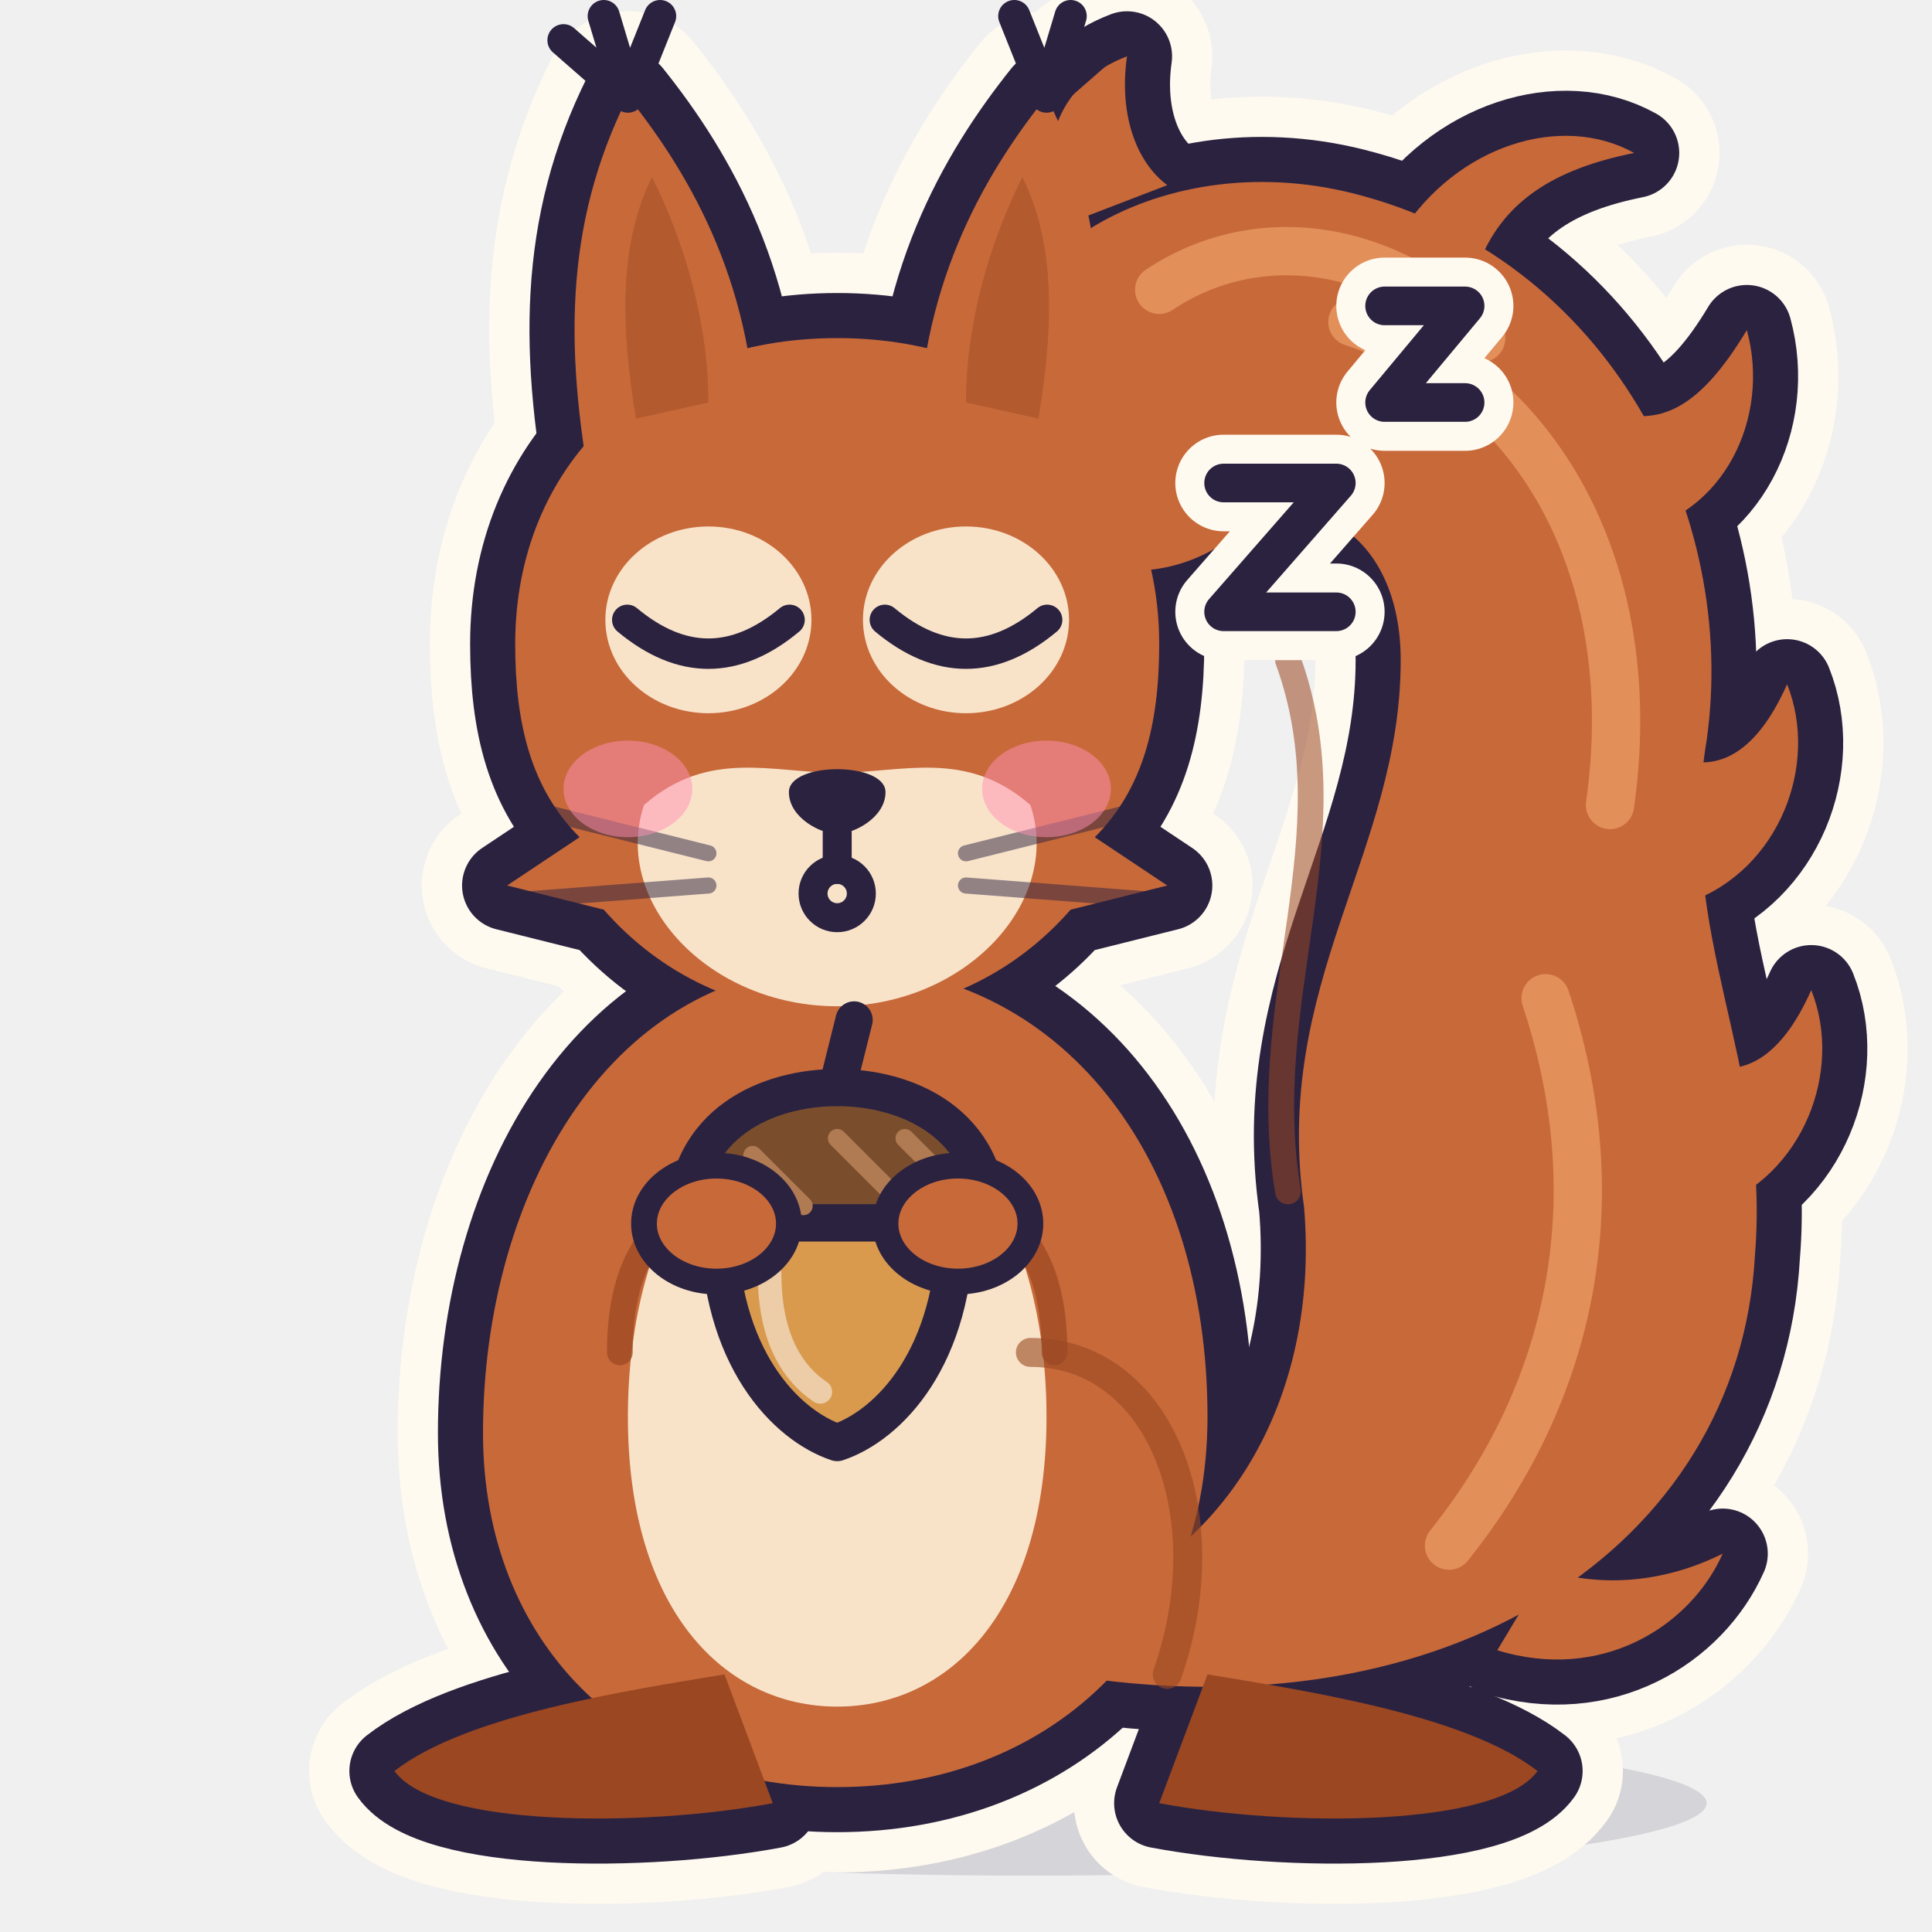
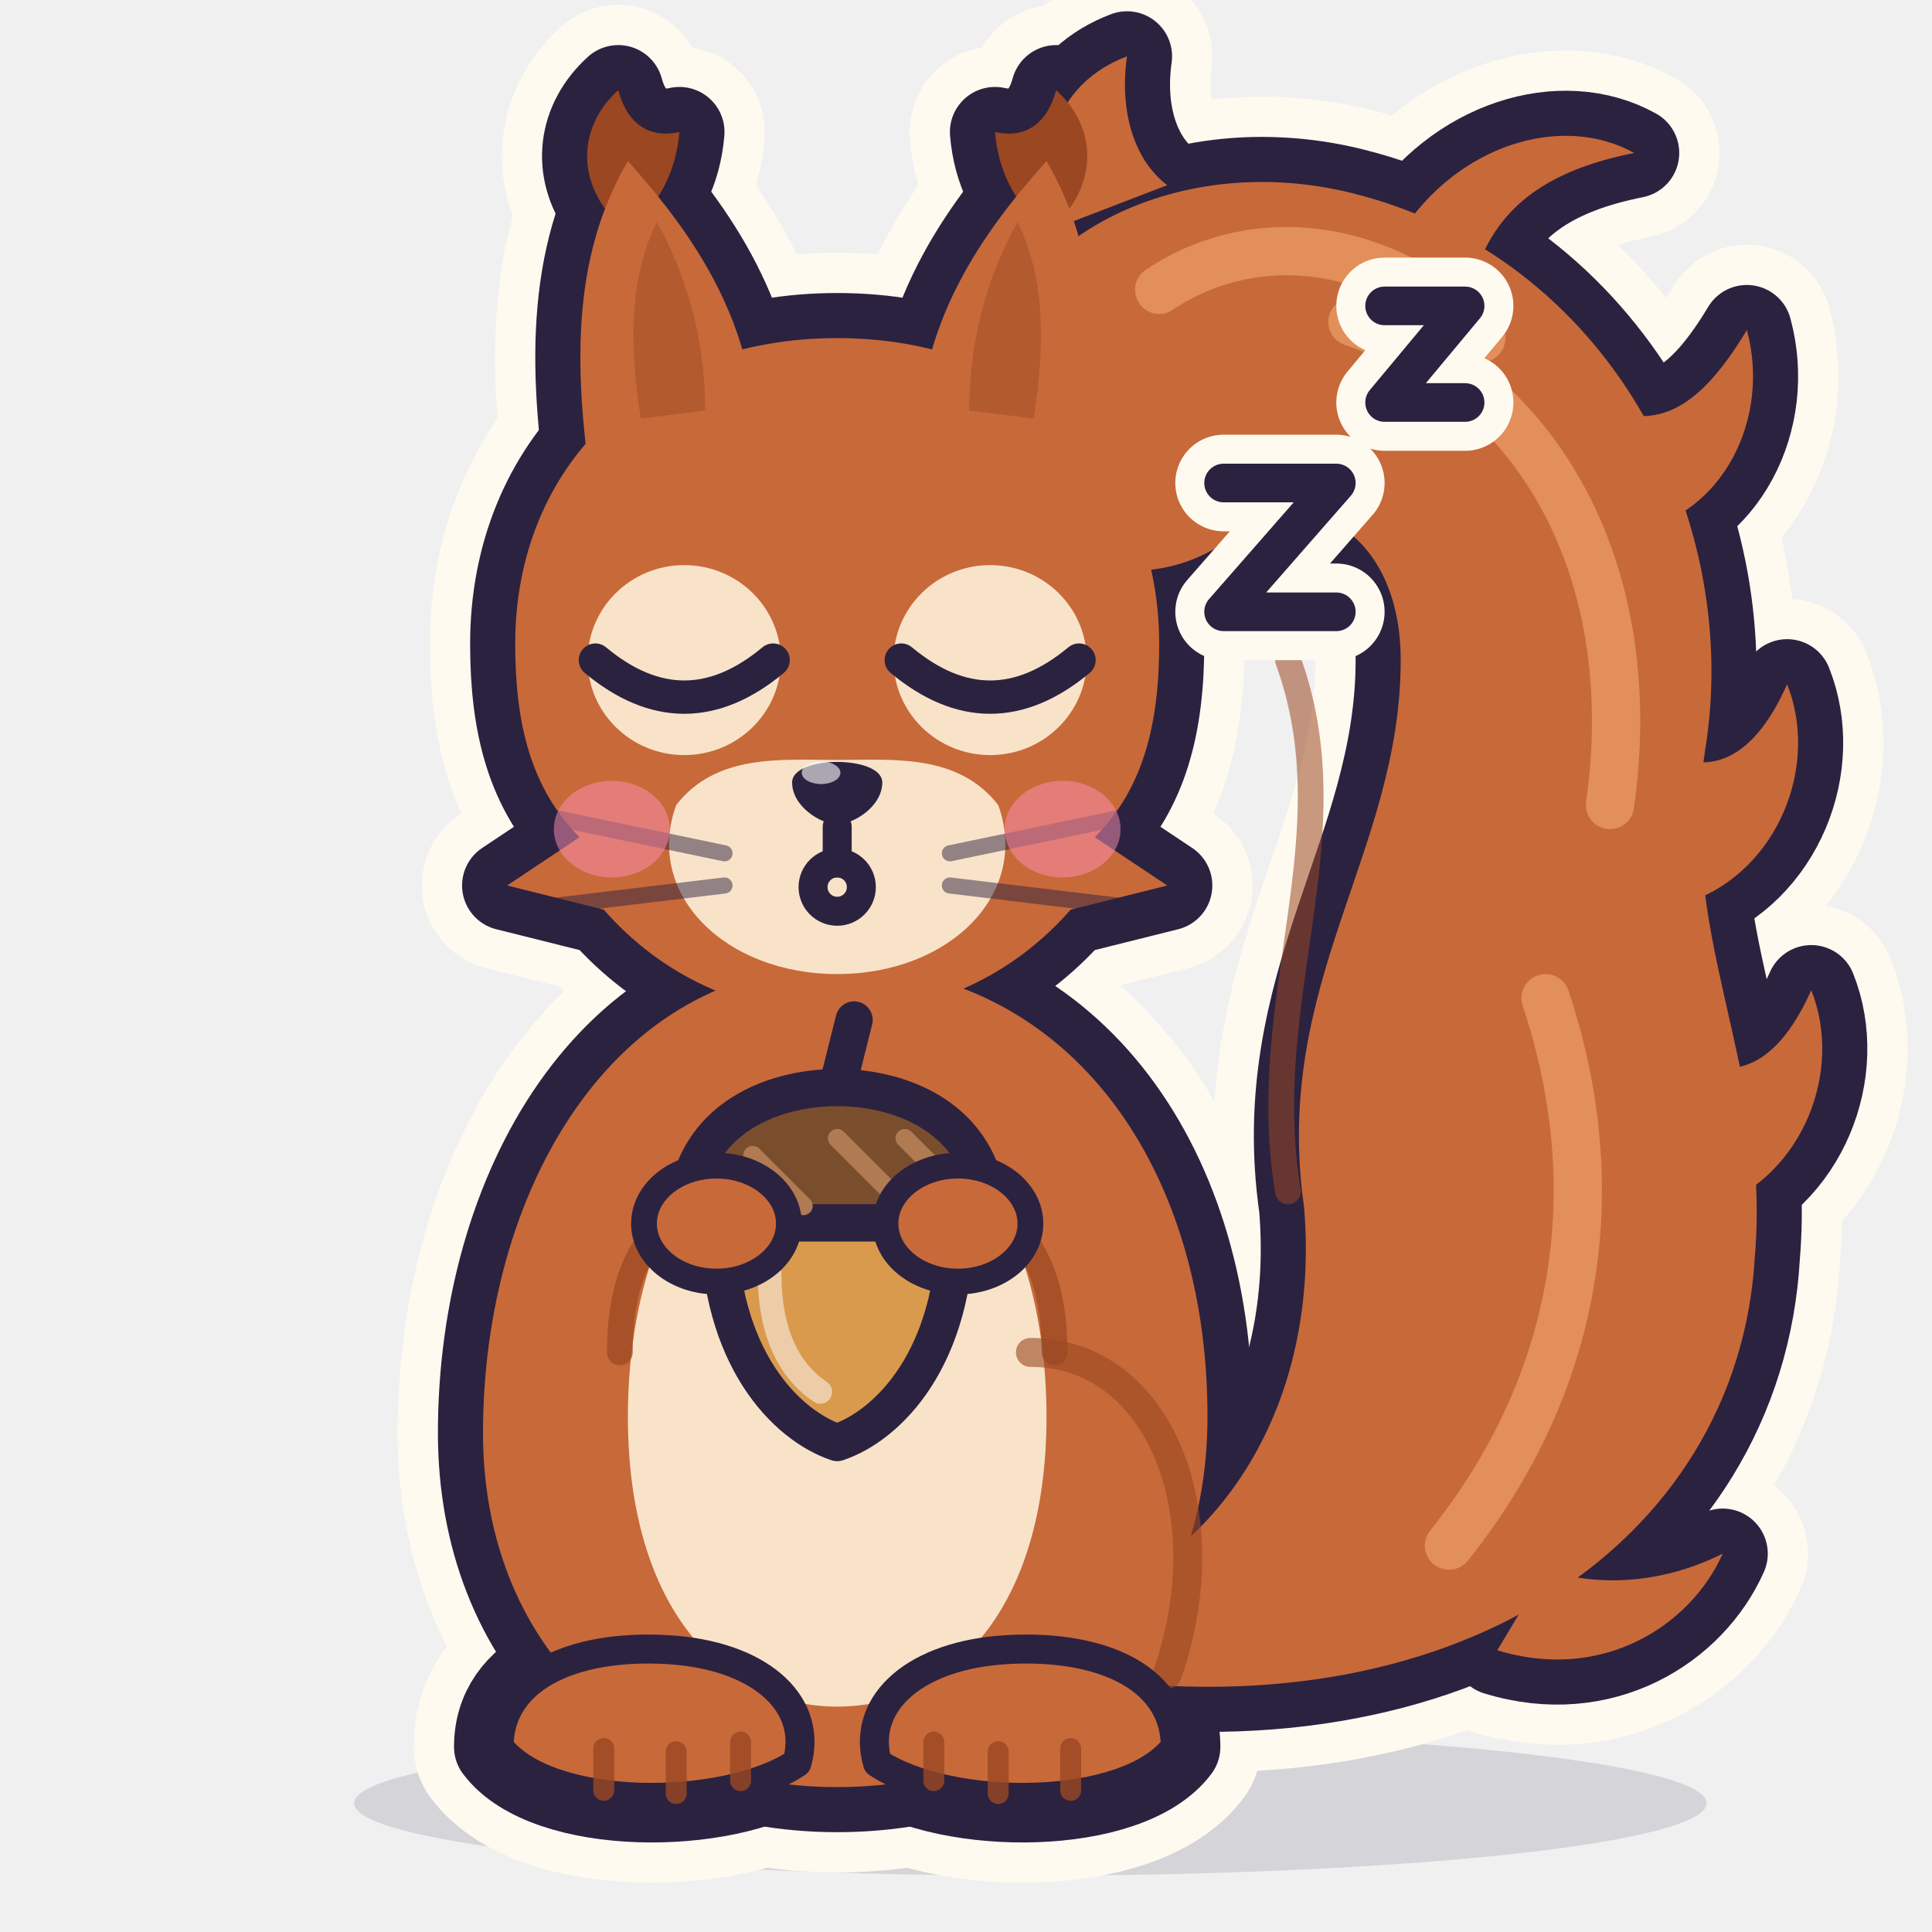
<svg xmlns="http://www.w3.org/2000/svg" viewBox="0 0 120 120" width="120" height="120" role="img" aria-label="Kacang, sleepy">
  <ellipse cx="64" cy="112" rx="42" ry="4.5" fill="#2b2240" opacity=".14" />
  <g fill="#fffaf0" stroke="#fffaf0" stroke-width="10.6" stroke-linejoin="round">
    <path d="M66 104 C90 108 108 96 109 78 C110 66 104 58 106 46 C108 32 100 16 84 12 C72 9 60 16 61 27 C62 35 71 38 77 33 C81 30 87 33 87 41 C87 53 79 61 81 75 C82 87 76 97 66 100 Z" />
    <path d="M106.5 75 C112 73 114.5 66.5 112.5 61.5 C110.5 66 108 67 105.5 66 Z" />
    <path d="M105 56 C110.5 54 113 47.5 111 42.5 C109 47 106.5 48 104 47 Z" />
    <path d="M101.5 33 C107 32 110 26 108.5 20.5 C105.5 25.5 103 26.5 100 25.5 Z" />
    <path d="M87 14.5 C90.5 9 97 7 101.5 9.5 C96.5 10.5 93.5 12.5 92 16 Z" />
    <path d="M93 102.5 C99.5 104.5 105 101 107 96.5 C103 98.5 99 98.5 96 97.5 Z" />
    <path d="M66 14 C64 9 66 5 70 3.5 C69.5 7 70.5 10 72.5 11.5 Z" />
    <path d="M52 60 C66 60 75 72 75 88 C75 102 65 111 52 111 C39 111 30 102 30 89 C30 74 38 60 52 60 Z" />
-     <path d="M45 104 C39 105 29 106.5 24.5 110 C27 113.5 40 113.5 48 112 Z" />
-     <path d="M75 104 C81 105 91 106.5 95.5 110 C93 113.5 80 113.5 72 112 Z" />
-     <path d="M37 32 C35 22 35 14 39 6 C43 11 47 18 47 28 Z" />
-     <path d="M67 32 C69 22 69 14 65 6 C61 11 57 18 57 28 Z" />
+     <path d="M31 108.5 C31 104 36 102 42 102.5 C47.5 103 50.5 106 49.5 109.5 C45 112.5 34 112.5 31 108.5 Z" />
+     <path d="M73 108.5 C73 104 68 102 62 102.5 C56.5 103 53.5 106 54.5 109.5 C59 112.5 70 112.5 73 108.5 Z" />
+     <path d="M37.6 13 C35.8 10.5 36.2 7.6 38.4 5.6 C39 7.8 40.4 8.6 42.2 8.2 C42 10.6 41 12.4 39.6 13.8 Z" />
+     <path d="M66.4 13 C68.2 10.5 67.8 7.6 65.6 5.6 C65 7.8 63.6 8.6 61.8 8.2 C62 10.6 63 12.4 64.4 13.8 Z" />
+     <path d="M37 32 C35.5 23 35.5 16 39 10 C43 14.5 47 20 47 28 Z" />
+     <path d="M67 32 C68.5 23 68.5 16 65 10 C61 14.5 57 20 57 28 Z" />
    <path d="M52 21 C64 21 72 29 72 40 C72 45 71 49 68 52 L72.5 55 L66.5 56.5 C63 60.5 58 63 52 63 C46 63 41 60.5 37.5 56.5 L31.5 55 L36 52 C33 49 32 45 32 40 C32 29 40 21 52 21 Z" />
  </g>
  <g fill="#2b2240" stroke="#2b2240" stroke-width="5.6" stroke-linejoin="round">
    <path d="M66 104 C90 108 108 96 109 78 C110 66 104 58 106 46 C108 32 100 16 84 12 C72 9 60 16 61 27 C62 35 71 38 77 33 C81 30 87 33 87 41 C87 53 79 61 81 75 C82 87 76 97 66 100 Z" />
    <path d="M106.5 75 C112 73 114.5 66.5 112.5 61.5 C110.5 66 108 67 105.5 66 Z" />
    <path d="M105 56 C110.5 54 113 47.5 111 42.5 C109 47 106.5 48 104 47 Z" />
    <path d="M101.5 33 C107 32 110 26 108.5 20.5 C105.5 25.5 103 26.5 100 25.5 Z" />
    <path d="M87 14.5 C90.5 9 97 7 101.5 9.5 C96.5 10.5 93.5 12.5 92 16 Z" />
    <path d="M93 102.5 C99.5 104.5 105 101 107 96.5 C103 98.5 99 98.5 96 97.5 Z" />
    <path d="M66 14 C64 9 66 5 70 3.5 C69.5 7 70.5 10 72.5 11.5 Z" />
    <path d="M52 60 C66 60 75 72 75 88 C75 102 65 111 52 111 C39 111 30 102 30 89 C30 74 38 60 52 60 Z" />
-     <path d="M45 104 C39 105 29 106.5 24.5 110 C27 113.5 40 113.5 48 112 Z" />
-     <path d="M75 104 C81 105 91 106.5 95.5 110 C93 113.5 80 113.5 72 112 Z" />
-     <path d="M37 32 C35 22 35 14 39 6 C43 11 47 18 47 28 Z" />
-     <path d="M67 32 C69 22 69 14 65 6 C61 11 57 18 57 28 Z" />
+     <path d="M31 108.5 C31 104 36 102 42 102.5 C47.5 103 50.5 106 49.5 109.5 C45 112.5 34 112.5 31 108.5 Z" />
+     <path d="M73 108.5 C73 104 68 102 62 102.5 C56.5 103 53.5 106 54.5 109.5 C59 112.5 70 112.5 73 108.5 Z" />
+     <path d="M37.6 13 C35.8 10.5 36.2 7.6 38.4 5.6 C39 7.8 40.4 8.6 42.2 8.2 C42 10.6 41 12.4 39.6 13.8 Z" />
+     <path d="M66.4 13 C68.2 10.5 67.8 7.6 65.6 5.6 C65 7.8 63.6 8.6 61.8 8.2 C62 10.6 63 12.4 64.4 13.8 Z" />
+     <path d="M37 32 C35.5 23 35.5 16 39 10 C43 14.5 47 20 47 28 Z" />
+     <path d="M67 32 C68.5 23 68.5 16 65 10 C61 14.5 57 20 57 28 Z" />
    <path d="M52 21 C64 21 72 29 72 40 C72 45 71 49 68 52 L72.5 55 L66.5 56.5 C63 60.5 58 63 52 63 C46 63 41 60.5 37.5 56.5 L31.5 55 L36 52 C33 49 32 45 32 40 C32 29 40 21 52 21 Z" />
  </g>
  <path d="M66 104 C90 108 108 96 109 78 C110 66 104 58 106 46 C108 32 100 16 84 12 C72 9 60 16 61 27 C62 35 71 38 77 33 C81 30 87 33 87 41 C87 53 79 61 81 75 C82 87 76 97 66 100 Z" fill="#c8693a" />
  <path d="M106.5 75 C112 73 114.5 66.5 112.5 61.5 C110.5 66 108 67 105.5 66 Z" fill="#c8693a" />
  <path d="M105 56 C110.5 54 113 47.5 111 42.5 C109 47 106.5 48 104 47 Z" fill="#c8693a" />
  <path d="M101.5 33 C107 32 110 26 108.5 20.5 C105.5 25.5 103 26.5 100 25.5 Z" fill="#c8693a" />
  <path d="M87 14.5 C90.5 9 97 7 101.5 9.5 C96.5 10.5 93.5 12.5 92 16 Z" fill="#c8693a" />
  <path d="M93 102.5 C99.5 104.5 105 101 107 96.5 C103 98.5 99 98.5 96 97.5 Z" fill="#c8693a" />
  <path d="M66 14 C64 9 66 5 70 3.5 C69.5 7 70.5 10 72.5 11.5 Z" fill="#c8693a" />
  <path d="M52 60 C66 60 75 72 75 88 C75 102 65 111 52 111 C39 111 30 102 30 89 C30 74 38 60 52 60 Z" fill="#c8693a" />
-   <path d="M45 104 C39 105 29 106.5 24.5 110 C27 113.5 40 113.5 48 112 Z" fill="#9a4722" />
-   <path d="M75 104 C81 105 91 106.5 95.5 110 C93 113.5 80 113.5 72 112 Z" fill="#9a4722" />
-   <path d="M37 32 C35 22 35 14 39 6 C43 11 47 18 47 28 Z" fill="#c8693a" />
-   <path d="M67 32 C69 22 69 14 65 6 C61 11 57 18 57 28 Z" fill="#c8693a" />
+   <path d="M31 108.5 C31 104 36 102 42 102.5 C47.5 103 50.5 106 49.5 109.5 C45 112.5 34 112.5 31 108.5 Z" fill="#c8693a" />
+   <path d="M73 108.5 C73 104 68 102 62 102.5 C56.5 103 53.5 106 54.5 109.5 C59 112.5 70 112.5 73 108.5 Z" fill="#c8693a" />
+   <path d="M37.6 13 C35.8 10.5 36.2 7.6 38.4 5.6 C39 7.8 40.4 8.6 42.2 8.2 C42 10.6 41 12.4 39.6 13.8 Z" fill="#9a4722" />
+   <path d="M66.4 13 C68.2 10.5 67.8 7.6 65.6 5.6 C65 7.8 63.6 8.6 61.8 8.2 C62 10.6 63 12.4 64.4 13.8 Z" fill="#9a4722" />
+   <path d="M37 32 C35.5 23 35.5 16 39 10 C43 14.5 47 20 47 28 Z" fill="#c8693a" />
+   <path d="M67 32 C68.5 23 68.5 16 65 10 C61 14.5 57 20 57 28 Z" fill="#c8693a" />
  <path d="M52 21 C64 21 72 29 72 40 C72 45 71 49 68 52 L72.5 55 L66.5 56.5 C63 60.5 58 63 52 63 C46 63 41 60.5 37.5 56.5 L31.5 55 L36 52 C33 49 32 45 32 40 C32 29 40 21 52 21 Z" fill="#c8693a" />
  <path d="M84 20 C96 24 102 36 100 50 M96 62 C100 74 98 86 90 96 M72 18 C78 14 86 15 92 21" fill="none" stroke="#eb9c64" stroke-width="3" stroke-linecap="round" stroke-linejoin="round" opacity=".75" />
  <path d="M80 41 C84 52 78 62 80 74" fill="none" stroke="#9a4722" stroke-width="1.6" stroke-linecap="round" stroke-linejoin="round" opacity=".55" />
-   <path d="M39 6 L37.5 1 M39 6 L41 1 M39 6 L35 2.5 M65 6 L66.5 1 M65 6 L63 1 M65 6 L69 2.5" fill="none" stroke="#2b2240" stroke-width="2" stroke-linecap="round" stroke-linejoin="round" />
-   <path d="M39.5 26 C38.5 20 38.5 15 40.5 11 C42.5 15 44 20 44 25 Z" fill="#9a4722" opacity=".45" />
-   <path d="M64.5 26 C65.5 20 65.5 15 63.5 11 C61.5 15 60 20 60 25 Z" fill="#9a4722" opacity=".45" />
+   <path d="M39.8 26 C39 21 39.2 17 40.8 13.8 C42.6 17 43.8 21 43.8 25.5 Z" fill="#9a4722" opacity=".45" />
+   <path d="M64.2 26 C65 21 64.8 17 63.2 13.8 C61.4 17 60.2 21 60.2 25.5 Z" fill="#9a4722" opacity=".45" />
  <path d="M52 68 C60 68 65 77 65 88 C65 100 59 106 52 106 C45 106 39 100 39 88 C39 77 44 68 52 68 Z" fill="#f8e3c9" />
  <path d="M64 84 C72 84 76 94 72.5 104" fill="none" stroke="#9a4722" stroke-width="1.8" stroke-linecap="round" stroke-linejoin="round" opacity=".6" />
-   <path d="M40 50 C44 46.5 48 48 52 48 C56 48 60 46.5 64 50 C66 56 60 62.5 52 62.5 C44 62.5 38 56 40 50 Z" fill="#f8e3c9" />
-   <ellipse cx="44" cy="38.5" rx="6.4" ry="5.8" fill="#f8e3c9" />
-   <ellipse cx="60" cy="38.5" rx="6.4" ry="5.8" fill="#f8e3c9" />
-   <path d="M44 53 L32 50 M44 55 L31 56 M60 53 L72 50 M60 55 L73 56" fill="none" stroke="#2b2240" stroke-width="1" stroke-linecap="round" stroke-linejoin="round" opacity=".5" />
-   <ellipse cx="39" cy="49" rx="4" ry="3" fill="#ff8fb3" opacity=".5" />
-   <ellipse cx="65" cy="49" rx="4" ry="3" fill="#ff8fb3" opacity=".5" />
-   <path d="M49 49.2 C49 47.3 55 47.3 55 49.2 C55 50.8 53 51.8 52 51.8 C51 51.8 49 50.8 49 49.2 Z" fill="#2b2240" />
-   <path d="M38.96 38.5 Q44 42.7 49.04 38.5 M54.96 38.5 Q60 42.7 65.04 38.5" fill="none" stroke="#2b2240" stroke-width="1.89" stroke-linecap="round" stroke-linejoin="round" />
-   <path d="M52 51.75 V54" fill="none" stroke="#2b2240" stroke-width="1.8" stroke-linecap="round" stroke-linejoin="round" />
-   <circle cx="52" cy="55.5" r="1.5" fill="none" stroke="#2b2240" stroke-width="1.8" stroke-linecap="round" stroke-linejoin="round" />
+   <path d="M31 108.5 C31 104 36 102 42 102.5 C47.5 103 50.5 106 49.5 109.5 C45 112.5 34 112.5 31 108.5 Z" fill="#c8693a" stroke="#2b2240" stroke-width="1.8" stroke-linecap="round" stroke-linejoin="round" />
+   <path d="M73 108.5 C73 104 68 102 62 102.5 C56.5 103 53.5 106 54.5 109.5 C59 112.5 70 112.5 73 108.5 Z" fill="#c8693a" stroke="#2b2240" stroke-width="1.8" stroke-linecap="round" stroke-linejoin="round" />
+   <path d="M37.5 111.2 v-2.6 M42 111.4 v-2.6 M46 110.6 v-2.4 M66.5 111.2 v-2.6 M62 111.4 v-2.6 M58 110.6 v-2.4" fill="none" stroke="#9a4722" stroke-width="1.3" stroke-linecap="round" stroke-linejoin="round" opacity=".8" />
+   <path d="M42 50 C44.5 46.8 48.5 47.2 52 47.2 C55.5 47.2 59.5 46.8 62 50 C64 55.5 59 60.5 52 60.5 C45 60.5 40 55.5 42 50 Z" fill="#f8e3c9" />
+   <ellipse cx="42.5" cy="41" rx="6" ry="5.9" fill="#f8e3c9" />
+   <ellipse cx="61.5" cy="41" rx="6" ry="5.9" fill="#f8e3c9" />
+   <path d="M45 53 L33 50.5 M45 55 L32.5 56.5 M59 53 L71 50.5 M59 55 L71.5 56.5" fill="none" stroke="#2b2240" stroke-width="1" stroke-linecap="round" stroke-linejoin="round" opacity=".5" />
+   <ellipse cx="38" cy="51.5" rx="3.6" ry="3" fill="#ff8fb3" opacity=".5" />
+   <ellipse cx="66" cy="51.5" rx="3.6" ry="3" fill="#ff8fb3" opacity=".5" />
+   <path d="M49.2 48.6 C49.2 46.9 54.8 46.9 54.8 48.6 C54.8 50.1 53 51.2 52 51.2 C51 51.2 49.2 50.1 49.2 48.6 Z" fill="#2b2240" />
+   <ellipse cx="51" cy="48" rx="1.2" ry="0.7" fill="#fff" opacity=".6" />
+   <path d="M36.98 41 Q42.5 45.6 48.02 41 M55.98 41 Q61.5 45.6 67.02 41" fill="none" stroke="#2b2240" stroke-width="2.07" stroke-linecap="round" stroke-linejoin="round" />
+   <path d="M52 51.35 V53.6" fill="none" stroke="#2b2240" stroke-width="1.8" stroke-linecap="round" stroke-linejoin="round" />
+   <circle cx="52" cy="55.1" r="1.5" fill="none" stroke="#2b2240" stroke-width="1.8" stroke-linecap="round" stroke-linejoin="round" />
  <path d="M76 30 h7 l-7 8 h7 M86 19 h5 l-5 6 h5" fill="none" stroke="#fffaf0" stroke-width="6" stroke-linecap="round" stroke-linejoin="round" />
  <path d="M76 30 h7 l-7 8 h7 M86 19 h5 l-5 6 h5" fill="none" stroke="#2b2240" stroke-width="2.4" stroke-linecap="round" stroke-linejoin="round" />
  <path d="M38.5 84 C38.5 78 41 75.5 44 74.5 M65.5 84 C65.5 78 63 75.5 60 74.5" fill="none" stroke="#9a4722" stroke-width="1.6" stroke-linecap="round" stroke-linejoin="round" opacity=".7" />
  <g transform="translate(52 77) rotate(0) scale(1.05)">
    <path d="M-7 -1 C-7 7 -3 11 0 12 C3 11 7 7 7 -1 Z" fill="#d99a4e" stroke="#2b2240" stroke-width="2.2" stroke-linecap="round" stroke-linejoin="round" />
    <path d="M-4 1 C-4 6 -2 8 -1 9" fill="none" />
    <path d="M-4 2 C-4 6 -2.5 8 -1 9" fill="none" stroke="#fff" stroke-width="1.4" stroke-linecap="round" stroke-linejoin="round" opacity=".5" />
    <path d="M-9 -1 C-9 -7 -4 -9 0 -9 C4 -9 9 -7 9 -1 Z" fill="#7a4e2d" stroke="#2b2240" stroke-width="2.2" stroke-linecap="round" stroke-linejoin="round" />
    <path d="M0 -9 L1 -13" fill="none" stroke="#2b2240" stroke-width="2.2" stroke-linecap="round" stroke-linejoin="round" />
    <path d="M-5 -5 L-2 -2 M0 -6 L3 -3 M4 -6 L6 -4" fill="none" stroke="#b07a52" stroke-width="1.1" stroke-linecap="round" stroke-linejoin="round" />
  </g>
  <ellipse cx="44.5" cy="76" rx="4.5" ry="3.6" fill="#c8693a" stroke="#2b2240" stroke-width="1.6" stroke-linecap="round" stroke-linejoin="round" />
  <ellipse cx="59.5" cy="76" rx="4.5" ry="3.6" fill="#c8693a" stroke="#2b2240" stroke-width="1.6" stroke-linecap="round" stroke-linejoin="round" />
</svg>
